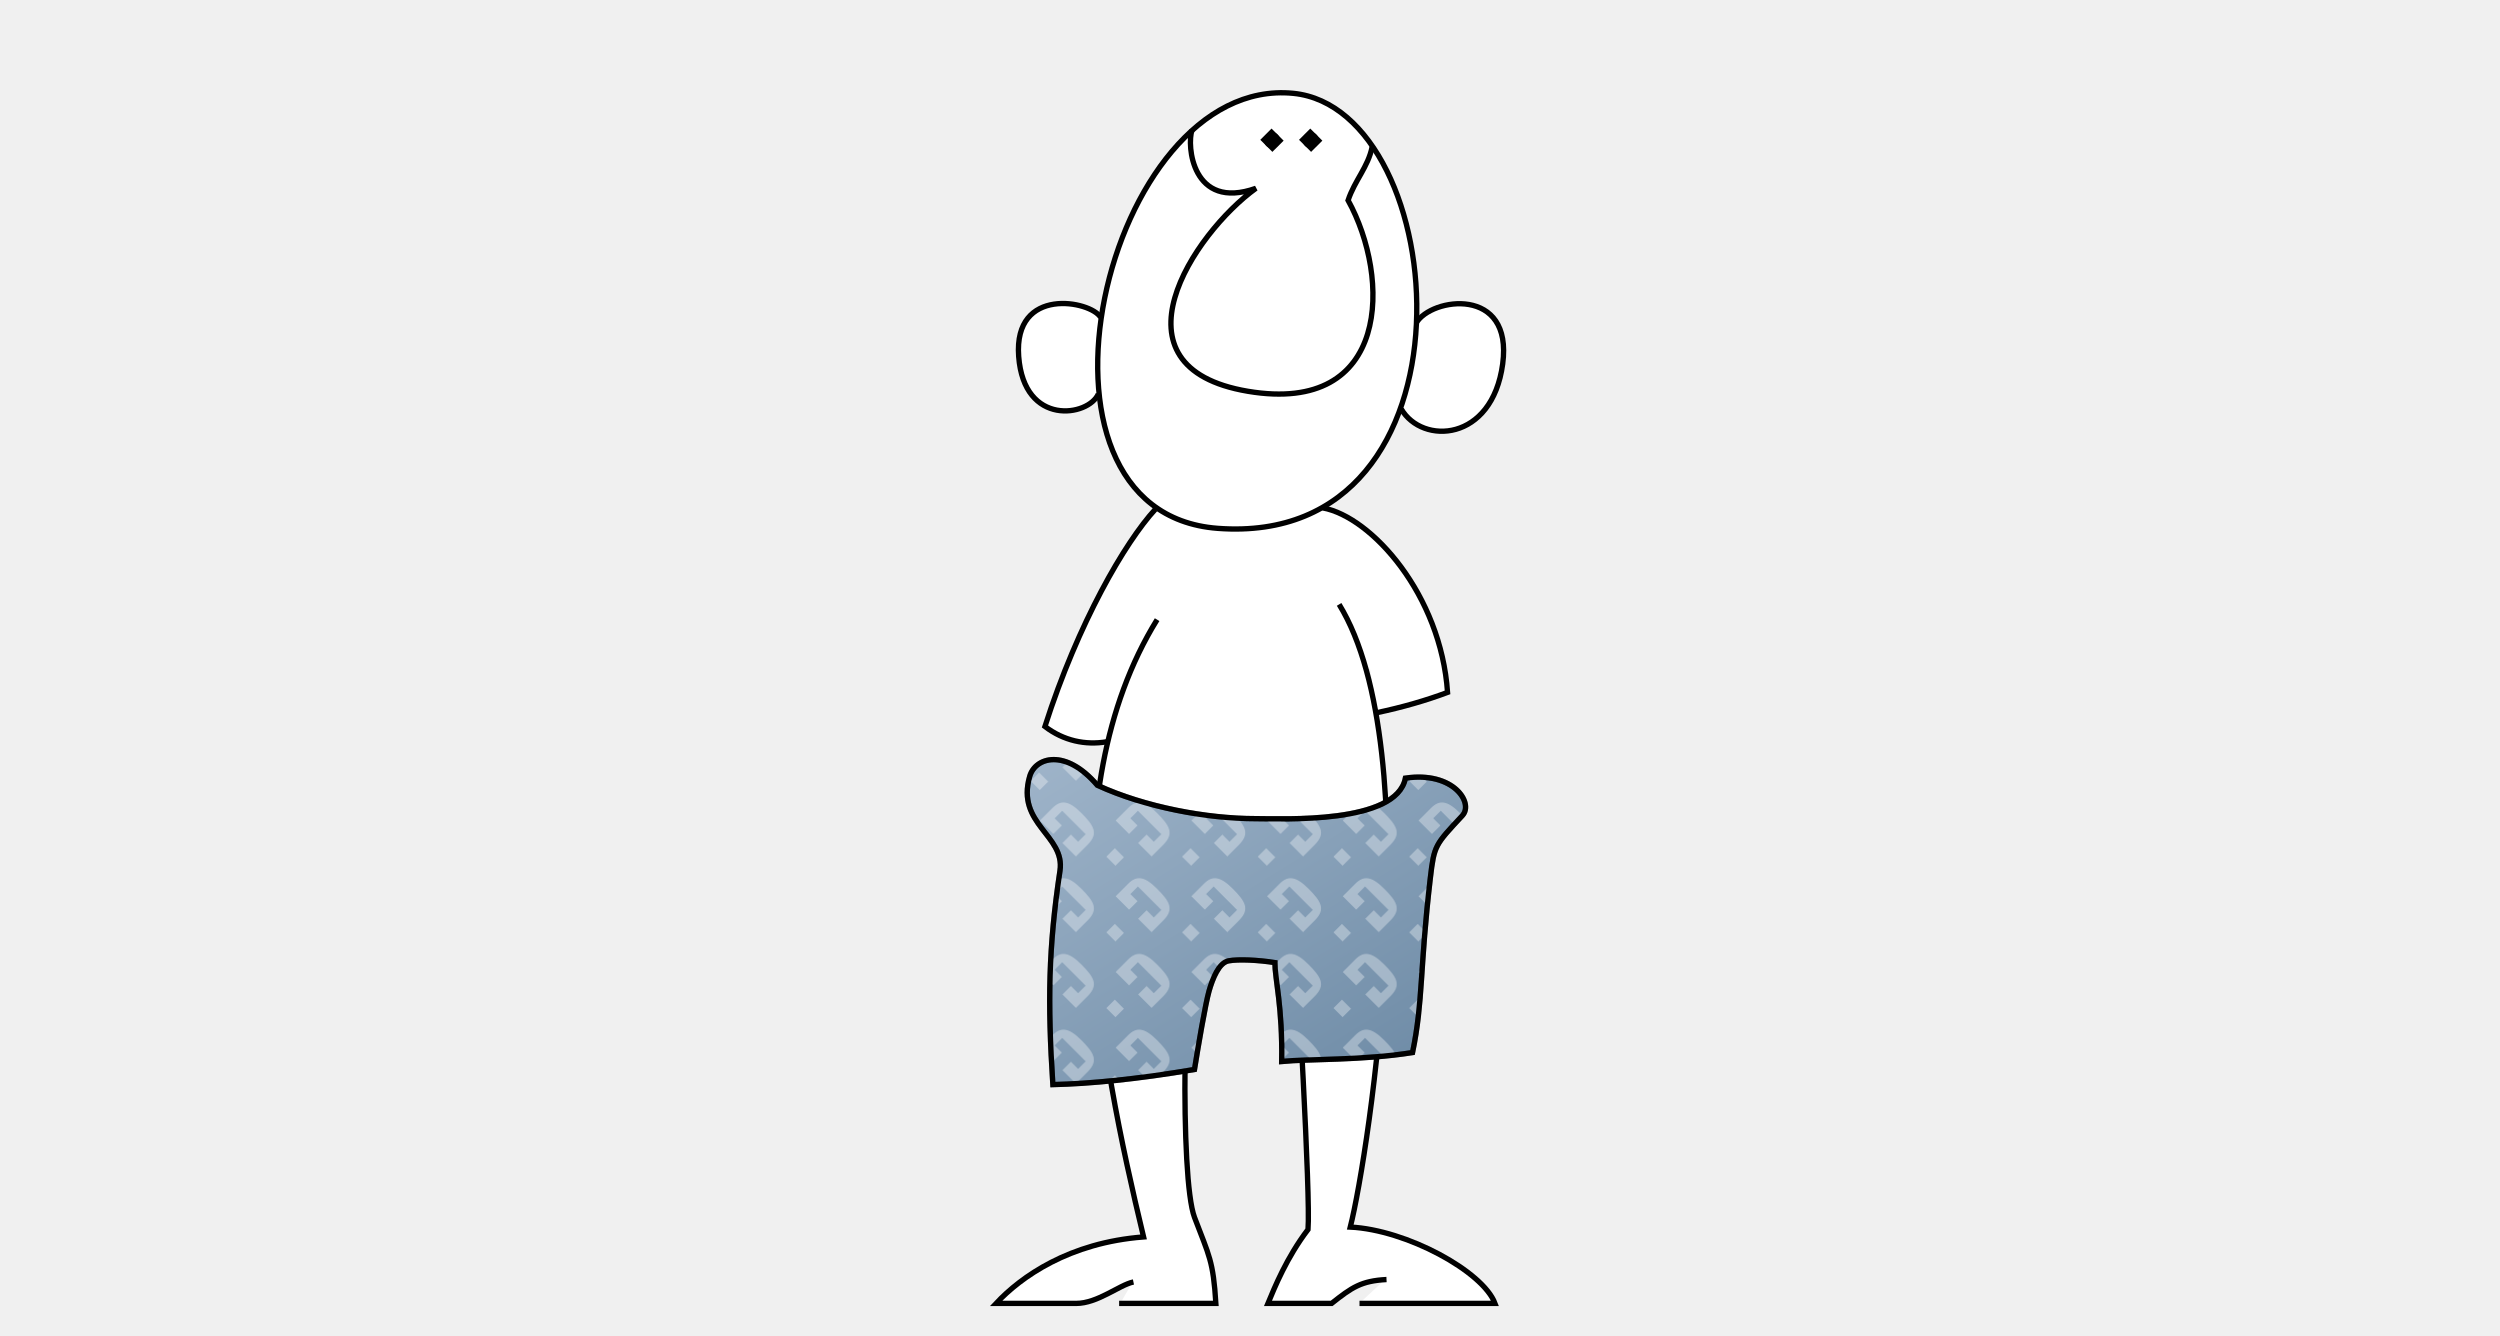
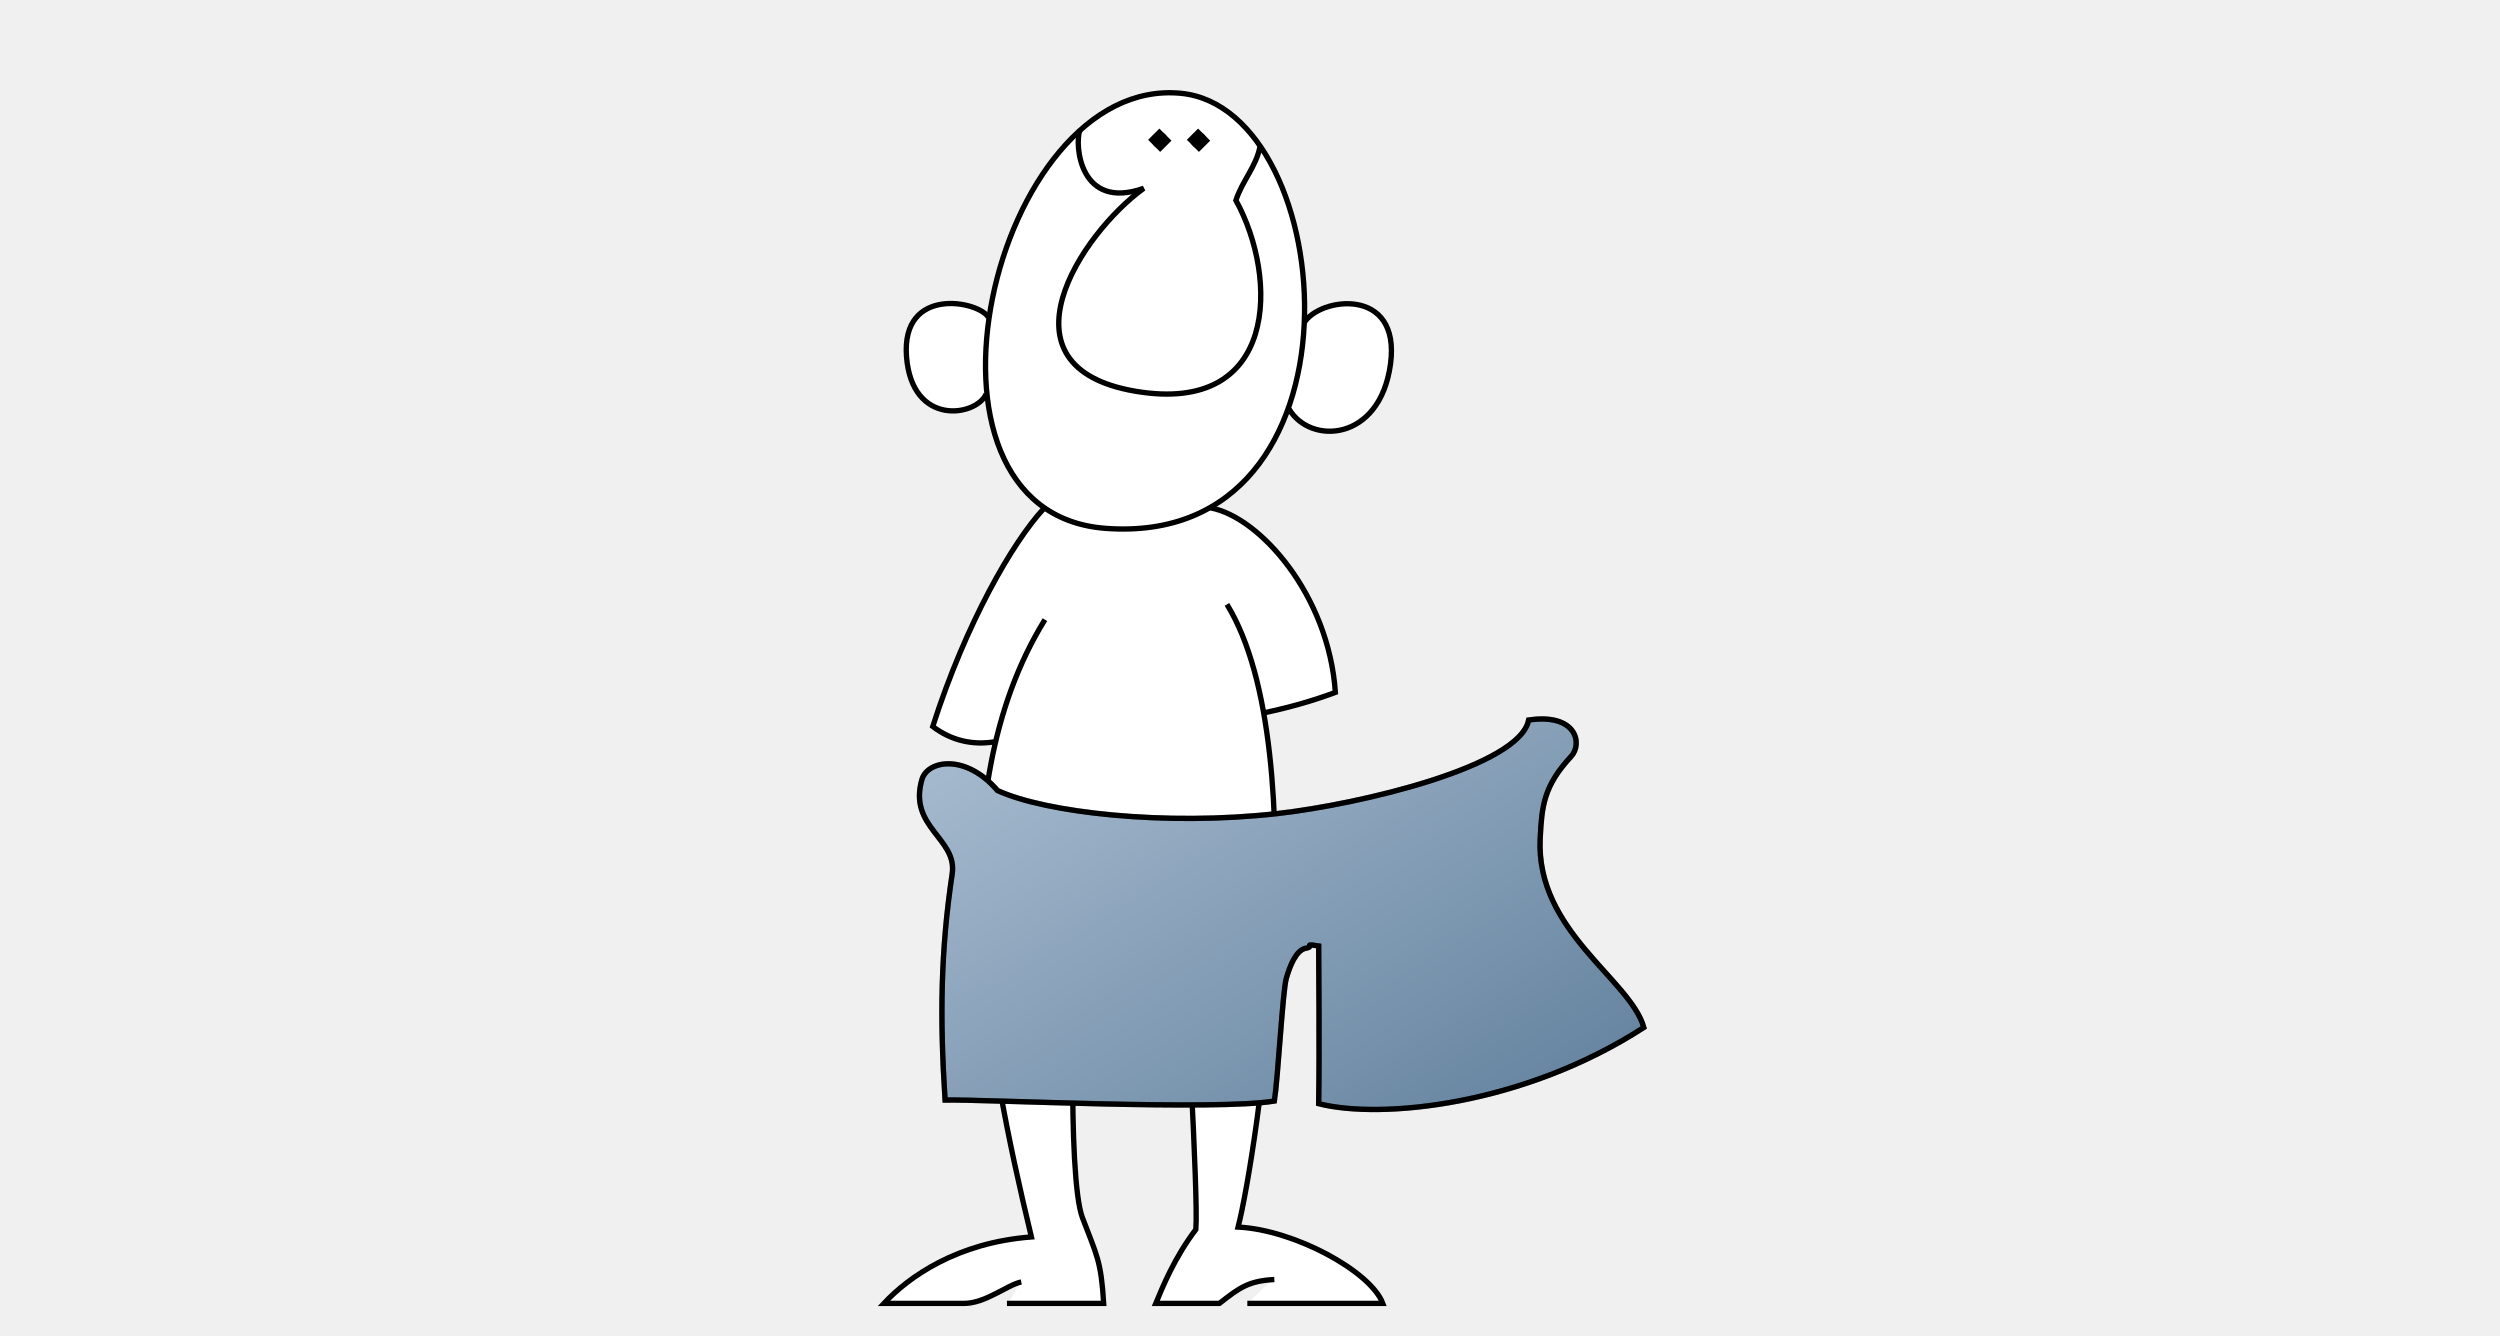
<svg xmlns="http://www.w3.org/2000/svg" xmlns:xlink="http://www.w3.org/1999/xlink" version="1.1" id="Ebene_1" x="0px" y="0px" width="468px" height="250px" viewBox="0 0 468 250" enable-background="new 0 0 468 250" xml:space="preserve">
-   <pattern x="74.5" y="365.5" width="28.347" height="28.347" patternUnits="userSpaceOnUse" id="Design__x26__Training_15" viewBox="7.666 -41.23 28.347 28.347" overflow="visible">
+   <pattern x="74.5" y="365.5" width="28.347" height="28.347" patternUnits="userSpaceOnUse" id="SVGID_2_" viewBox="7.666 -39.151 28.347 28.347" overflow="visible">
    <g>
-       <polygon fill="none" points="7.666,-41.23 36.013,-41.23 36.013,-12.884 7.666,-12.884   " />
+       <polygon fill="none" points="7.666,-10.805 36.013,-10.805 36.013,-39.151 7.666,-39.151   " />
      <g>
-         <path fill="#FFFFFF" d="M43.798-19.795c-4.672-4.672-7.629-4.955-10.754-1.828l-4.697,4.691l5.027,5.023l3.168-3.162     l-2.689-2.689l2.83-2.828l8.777,8.779l-2.83,2.826l-2.689-2.689l-3.166,3.164l5.027,5.025l4.369-4.369     C50.335-12.014,48.677-14.916,43.798-19.795z" />
-         <polygon fill="#FFFFFF" points="28.03,-6.566 24.866,-3.4 28.267,0 31.437,-3.166    " />
-       </g>
-       <g>
-         <path fill="#FFFFFF" d="M15.451-19.795c-4.672-4.672-7.629-4.955-10.754-1.828L0-16.932l5.027,5.023l3.168-3.162L5.506-17.76     l2.83-2.828l8.777,8.779l-2.83,2.826l-2.689-2.689L8.428-8.508l5.027,5.025l4.369-4.369     C21.988-12.014,20.33-14.916,15.451-19.795z" />
-       </g>
-       <g>
-         <path fill="#FFFFFF" d="M43.798-48.142c-4.672-4.672-7.629-4.955-10.754-1.828l-4.697,4.691l5.027,5.023l3.168-3.162     l-2.689-2.689l2.83-2.828l8.777,8.779l-2.83,2.826l-2.689-2.689l-3.166,3.164l5.027,5.025l4.369-4.369     C50.335-40.36,48.677-43.263,43.798-48.142z" />
-         <polygon fill="#FFFFFF" points="28.03,-34.913 24.866,-31.747 28.267,-28.347 31.437,-31.513    " />
-       </g>
-       <g>
-         <path fill="#FFFFFF" d="M15.451-48.142c-4.672-4.672-7.629-4.955-10.754-1.828L0-45.278l5.027,5.023l3.168-3.162l-2.689-2.689     l2.83-2.828l8.777,8.779l-2.83,2.826l-2.689-2.689l-3.166,3.164l5.027,5.025l4.369-4.369     C21.988-40.36,20.33-43.263,15.451-48.142z" />
+         <polygon fill="none" points="7.666,-10.805 36.013,-10.805 36.013,-39.15 7.666,-39.15    " />
+         <g>
+           <path fill="#FFFFFF" d="M43.798-32.239c-4.672,4.672-7.629,4.955-10.754,1.828l-4.697-4.69l5.027-5.023l3.168,3.162      l-2.689,2.688l2.83,2.828l8.777-8.778l-2.83-2.826l-2.689,2.688l-3.166-3.164l5.027-5.024l4.369,4.369      C50.335-40.02,48.677-37.118,43.798-32.239z" />
+           <polygon fill="#FFFFFF" points="28.03,-45.469 24.866,-48.635 28.267,-52.034 31.437,-48.868     " />
+         </g>
+         <g>
+           <path fill="#FFFFFF" d="M15.451-32.239c-4.672,4.672-7.629,4.955-10.754,1.828L0-35.102l5.027-5.023l3.168,3.162l-2.689,2.688      l2.83,2.828l8.777-8.778l-2.83-2.826l-2.689,2.688l-3.166-3.164l5.027-5.024l4.369,4.369      C21.988-40.02,20.33-37.118,15.451-32.239z" />
+         </g>
+         <g>
+           <path fill="#FFFFFF" d="M43.798-3.893c-4.672,4.672-7.629,4.955-10.754,1.828l-4.697-4.691l5.027-5.022l3.168,3.162      l-2.689,2.688l2.83,2.828l8.777-8.778l-2.83-2.826l-2.689,2.688l-3.166-3.164l5.027-5.024l4.369,4.369      C50.335-11.674,48.677-8.771,43.798-3.893z" />
+           <polygon fill="#FFFFFF" points="28.03,-17.121 24.866,-20.287 28.267,-23.688 31.437,-20.521     " />
+         </g>
+         <g>
+           <path fill="#FFFFFF" d="M15.451-3.893C10.779,0.779,7.822,1.062,4.697-2.064L0-6.756l5.027-5.023l3.168,3.162L5.506-5.928      L8.336-3.1l8.777-8.779l-2.83-2.826l-2.689,2.689L8.428-15.18l5.027-5.025l4.369,4.369C21.988-11.674,20.33-8.771,15.451-3.893z      " />
+         </g>
      </g>
    </g>
  </pattern>
  <g id="Hosen_Rahmen">
    <g>
      <rect fill="none" width="468" height="250" />
    </g>
  </g>
  <g id="Verlauf_vorne_zart">
    <rect fill="none" width="468" height="250" />
  </g>
  <g id="Palette">
</g>
-   <path fill="#FFFFFF" d="M262.201,76.321l0.109,0.249c3.939,6.75,17.02,6.189,18.989-8.45c1.97-14.63-13.079-12.521-15.89-7.729  l-0.286,0.473c0.625-12.242-2.348-24.801-8.044-33.254c-3.85-5.709-8.93-9.539-14.99-10.139c-6.9-0.681-13.18,1.93-18.52,6.579  c-0.2,0.171-0.41,0.351-0.61,0.54c-8.794,8.033-14.886,21.636-16.816,35.044l-0.114-0.233c-1.829-3.09-16.319-5.91-15.329,7.32  c0.979,13.219,13.079,11.25,14.909,7.029l0.14-0.231c0.887,9.105,4.271,17.025,10.741,21.521l-0.211,0.29  c-5.67,6.17-14.42,21.17-20.67,40.67c3.5,2.68,6.951,3.65,10.951,2.98l0.75,0.18c-6.931,29.74,0.239,65,6.77,92.14  c-13.91,1.06-22.95,7.2-27.609,12.2c7.42,0,9.479,0,14.979,0c4.05,0,8.05-3.2,10.729-3.76L210,243.5h17.609  c-0.5-8-1.25-8.609-4-15.859s-2.17-49.181,0.58-59.931s17.17-11.489,17.92,1.261s3.25,54.659,2.75,60.909  c-4,5.25-6.25,10.62-7.5,13.62c4.75,0,11.91,0,11.91,0c3.801-3,5.791-4.221,10.541-4.471L255,243.5h24.859  c-2.25-6-16.459-13.67-26.959-14.17c3.06-12.03,12.24-71,3.14-104.04l0.42-0.12l1.3,8.24c4.75-1,9.221-2.29,13.221-3.79  c-1.25-18.25-13.701-32.67-22.871-34.37l-0.25-0.43C254.783,90.754,259.457,84.084,262.201,76.321z" />
+   <path fill="#FFFFFF" d="M241.201,76.321l0.109,0.249c3.938,6.75,17.02,6.189,18.988-8.45c1.971-14.63-13.078-12.521-15.89-7.729  l-0.286,0.473c0.625-12.242-2.348-24.801-8.044-33.254c-3.85-5.709-8.93-9.539-14.99-10.139c-6.9-0.681-13.18,1.93-18.52,6.579  c-0.2,0.171-0.41,0.351-0.61,0.54c-8.794,8.033-14.886,21.636-16.816,35.044l-0.114-0.233c-1.829-3.09-16.319-5.91-15.329,7.32  c0.979,13.219,13.079,11.25,14.909,7.029l0.14-0.231c0.887,9.105,4.271,17.025,10.741,21.521l-0.211,0.29  c-5.67,6.17-14.42,21.17-20.67,40.67c3.5,2.68,6.951,3.65,10.951,2.98l0.75,0.18c-6.931,29.74,0.239,65,6.77,92.14  c-13.91,1.06-22.95,7.2-27.609,12.2c7.42,0,9.479,0,14.979,0c4.05,0,8.05-3.2,10.729-3.76L189,243.5h17.609  c-0.5-8-1.25-8.609-4-15.859s-2.17-49.181,0.58-59.931s17.17-11.489,17.92,1.261s3.25,54.659,2.75,60.909  c-4,5.25-6.25,10.62-7.5,13.62c4.75,0,11.91,0,11.91,0c3.801-3,5.791-4.221,10.542-4.471L234,243.5h24.859  c-2.25-6-16.459-13.67-26.959-14.17c3.06-12.03,12.241-71,3.14-104.04l0.42-0.12l1.3,8.24c4.75-1,9.221-2.29,13.221-3.79  c-1.25-18.25-13.701-32.67-22.871-34.37l-0.25-0.43C233.783,90.754,238.457,84.084,241.201,76.321z" />
  <g>
-     <path fill="none" stroke="#000000" d="M227.943,98.906c-40.035-3.018-21.049-84.887,14.146-81.436   C272.064,20.408,278.322,102.701,227.943,98.906z" />
-     <path fill="none" stroke="#000000" d="M206.032,59.402c-1.829-3.096-16.321-5.909-15.336,7.316   c0.985,13.225,13.085,11.255,14.913,7.034" />
-     <path fill="none" stroke="#000000" d="M265.122,60.453c2.813-4.783,18.151-6.961,16.182,7.672s-15.054,15.195-18.993,8.441" />
-     <path fill="none" stroke="#000000" d="M216.277,95.334C210.611,101.5,201.861,116.5,195.611,136c3.502,2.68,7.57,3.53,11.57,2.863" />
-     <path fill="none" stroke="#000000" d="M216.611,116c-20.25,32.75-10.867,80.888-2.534,115.555   c-13.91,1.054-22.943,7.445-27.61,12.445c7.424,0,9.484,0,14.985,0c4.044,0,8.048-3.45,10.728-4.015" />
-     <path fill="none" stroke="#000000" d="M209.5,244h18.111c-0.5-8-1.25-8.86-4-16.11s-2.168-49.304,0.582-60.054   s17.168-11.551,17.918,1.199s3.25,54.872,2.75,61.122c-4,5.25-6.25,10.843-7.5,13.843c4.747,0,11.913,0,11.913,0   c3.794-3,5.531-4.221,10.281-4.471" />
-     <path fill="none" stroke="#000000" d="M247.637,95.078c9.172,1.699,22.096,16.289,23.346,34.539c-4,1.5-8.474,2.794-13.224,3.794" />
-     <path fill="none" stroke="#000000" d="M250.681,113.14c16.96,27.577,5.591,102.819,2.091,116.569   c10.5,0.5,24.84,8.291,27.09,14.291H254.5" />
-     <path fill="none" stroke="#000000" d="M223.143,24.369c-1,2.75-0.031,15.131,11.969,10.881c-11.75,8.5-28.25,33.5-1.5,38   s26.75-21.25,18.75-35.75c1.25-3.75,3.754-6.258,4.504-10.008" />
+     <path fill="none" stroke="#000000" d="M206.943,98.906c-40.035-3.018-21.049-84.887,14.146-81.437   C251.064,20.408,257.322,102.701,206.943,98.906z" />
+     <path fill="none" stroke="#000000" d="M185.032,59.402c-1.829-3.096-16.321-5.909-15.336,7.316   c0.985,13.225,13.085,11.255,14.913,7.034" />
+     <path fill="none" stroke="#000000" d="M244.122,60.453c2.813-4.783,18.151-6.961,16.183,7.672   c-1.97,14.633-15.055,15.195-18.994,8.441" />
+     <path fill="none" stroke="#000000" d="M195.277,95.334C189.611,101.5,180.861,116.5,174.611,136c3.502,2.68,7.57,3.53,11.57,2.863" />
+     <path fill="none" stroke="#000000" d="M195.611,116c-20.25,32.75-10.867,80.889-2.534,115.555   c-13.91,1.055-22.943,7.445-27.61,12.445c7.424,0,9.484,0,14.985,0c4.044,0,8.048-3.45,10.728-4.016" />
+     <path fill="none" stroke="#000000" d="M188.5,244h18.111c-0.5-8-1.25-8.859-4-16.109s-2.168-49.305,0.582-60.055   s17.168-11.551,17.918,1.199s3.25,54.872,2.75,61.122c-4,5.25-6.25,10.843-7.5,13.843c4.747,0,11.913,0,11.913,0   c3.794-3,5.531-4.221,10.281-4.471" />
+     <path fill="none" stroke="#000000" d="M226.637,95.078c9.171,1.699,22.095,16.289,23.345,34.539c-4,1.5-8.474,2.794-13.224,3.794" />
+     <path fill="none" stroke="#000000" d="M229.681,113.14c16.959,27.577,5.59,102.819,2.091,116.569   c10.5,0.5,24.839,8.291,27.089,14.291H233.5" />
+     <path fill="none" stroke="#000000" d="M202.143,24.369c-1,2.75-0.031,15.131,11.969,10.881c-11.75,8.5-28.25,33.5-1.5,38   c26.75,4.5,26.75-21.25,18.75-35.75c1.25-3.75,3.754-6.258,4.504-10.008" />
  </g>
-   <circle cx="238.111" cy="26.25" r="1.5" />
-   <circle cx="245.361" cy="26.25" r="1.5" />
-   <polygon points="238.031,24.066 235.927,26.174 238.188,28.434 240.296,26.33 " />
-   <polygon points="245.281,24.066 243.177,26.174 245.438,28.434 247.546,26.33 " />
-   <linearGradient id="SVGID_1_" gradientUnits="userSpaceOnUse" x1="287.693" y1="260.406" x2="134.358" y2="13.07">
+   <circle cx="217.111" cy="26.25" r="1.5" />
+   <circle cx="224.361" cy="26.25" r="1.5" />
+   <polygon points="217.031,24.066 214.927,26.174 217.188,28.434 219.296,26.33 " />
+   <polygon points="224.281,24.066 222.177,26.174 224.438,28.434 226.546,26.33 " />
+   <linearGradient id="SVGID_1_" gradientUnits="userSpaceOnUse" x1="429.033" y1="-192.03" x2="275.701" y2="56.634" gradientTransform="matrix(1 0 0 -1 -137.5 70)">
    <stop offset="0.1" style="stop-color:#5C7C99" />
    <stop offset="0.8" style="stop-color:#CCDAEA" />
  </linearGradient>
-   <path fill="url(#SVGID_1_)" stroke="#000000" d="M235.044,153.253c5.005,0,26.384,1.081,28.05-7.586c9-1.333,12.834,4.668,10.668,7  c-5.139,5.534-5.28,5.546-6,11.667c-2,17-1.334,23.042-3.334,32.706c-9.498,1.499-19.328,1.166-24.494,1.666  c0.168-10.164-1.274-15.505-1.274-18.504c-3.166-0.5-6.831-0.666-8.665-0.333c-1.832,0.333-2.999,3.332-3.666,5.665  c-0.666,2.333-2.057,10.505-2.723,14.671c-10.831,1.833-19.513,2.668-26.512,2.835c-0.999-15.497-0.828-25.622,1.334-40.04  c1-6.667-8.265-8.691-5.666-17.666c1.037-3.584,6.666-5.334,12.666,1.666C214.34,151.117,226.006,153.253,235.044,153.253z" />
+   <path fill="url(#SVGID_1_)" stroke="#000000" d="M239.146,152.299c15.504-1.752,45.352-8.842,47.018-17.508  c9-1.334,10.127,4.469,7.961,6.801c-5.139,5.533-5.509,9.268-5.805,15.424c-0.83,17.25,16.918,26.371,19.404,35.328  c-22.557,14.596-49.26,17.248-60.869,14.264c0.168-10.164,0-26.522,0-29.522c-3.166-0.5-0.567,0.092-2.401,0.424  c-1.832,0.334-2.999,3.332-3.666,5.666c-0.666,2.332-1.56,18.771-2.226,22.937c-10.831,1.832-54.648-0.354-61.647-0.187  c-0.999-15.498-0.828-27.916,1.334-42.334c1-6.668-8.265-8.69-5.666-17.666c1.037-3.584,8.153-4.938,14.153,2.062  C195.647,152.104,218.048,154.682,239.146,152.299z" />
  <g opacity="0.33">
-     <pattern id="SVGID_2_" xlink:href="#Design__x26__Training_15" patternTransform="matrix(0.5 0 0 0.5 -4189.995 -4293.336)" opacity="0.33">
+     <pattern id="SVGID_3_" xlink:href="#SVGID_2_" patternTransform="matrix(0.5 0 0 -0.5 -8065.179 -8335.871)" opacity="0.33">
	</pattern>
-     <path fill="url(#SVGID_2_)" stroke="#000000" d="M235.044,153.253c5.005,0,26.384,1.081,28.05-7.586c9-1.333,12.834,4.668,10.668,7   c-5.139,5.534-5.28,5.546-6,11.667c-2,17-1.334,23.042-3.334,32.706c-9.498,1.499-19.328,1.166-24.494,1.666   c0.168-10.164-1.274-15.505-1.274-18.504c-3.166-0.5-6.831-0.666-8.665-0.333c-1.832,0.333-2.999,3.332-3.666,5.665   c-0.666,2.333-2.057,10.505-2.723,14.671c-10.831,1.833-19.513,2.668-26.512,2.835c-0.999-15.497-0.828-25.622,1.334-40.04   c1-6.667-8.265-8.691-5.666-17.666c1.037-3.584,6.666-5.334,12.666,1.666C214.34,151.117,226.006,153.253,235.044,153.253z" />
+     <path fill="url(#SVGID_3_)" stroke="#000000" d="M239.146,152.299c15.504-1.752,45.352-8.842,47.018-17.508   c9-1.334,10.127,4.469,7.961,6.801c-5.139,5.533-5.509,9.268-5.805,15.424c-0.83,17.25,16.918,26.371,19.404,35.328   c-22.557,14.596-49.26,17.248-60.869,14.264c0.168-10.164,0-26.522,0-29.522c-3.166-0.5-0.567,0.092-2.401,0.424   c-1.832,0.334-2.999,3.332-3.666,5.666c-0.666,2.332-1.56,18.771-2.226,22.937c-10.831,1.832-54.648-0.354-61.647-0.187   c-0.999-15.498-0.828-27.916,1.334-42.334c1-6.668-8.265-8.69-5.666-17.666c1.037-3.584,8.153-4.938,14.153,2.062   C195.647,152.104,218.048,154.682,239.146,152.299z" />
  </g>
</svg>
